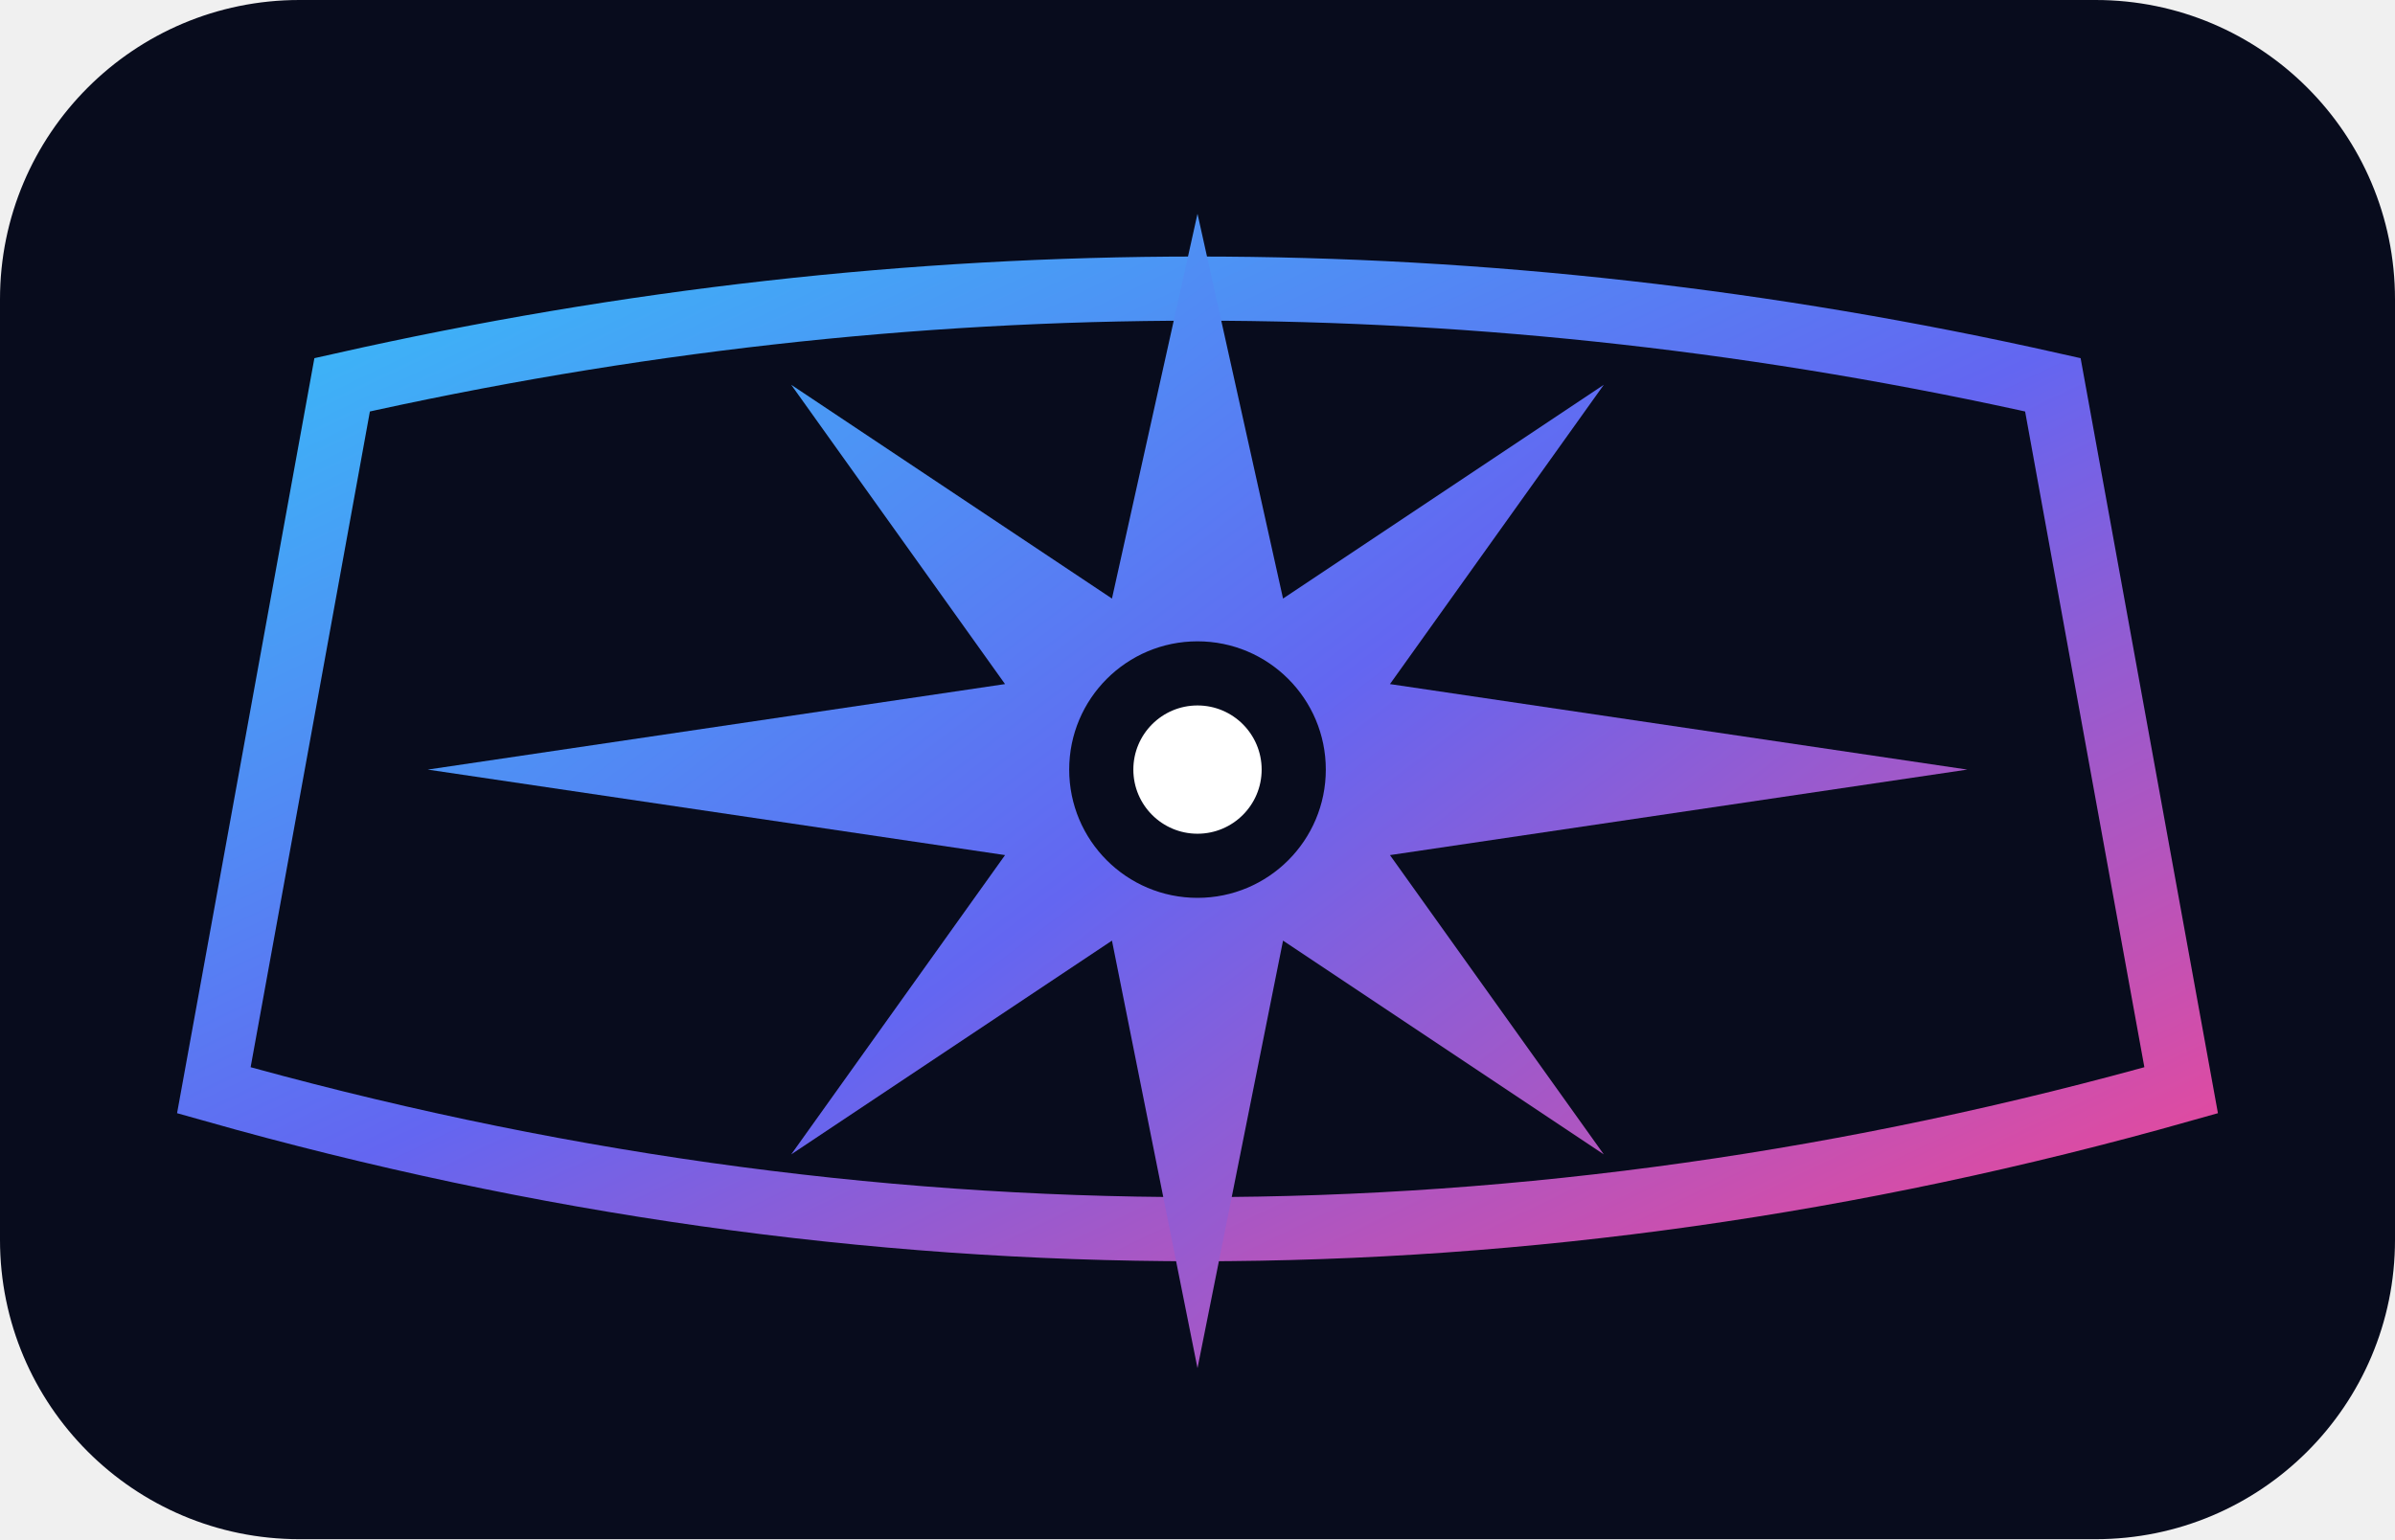
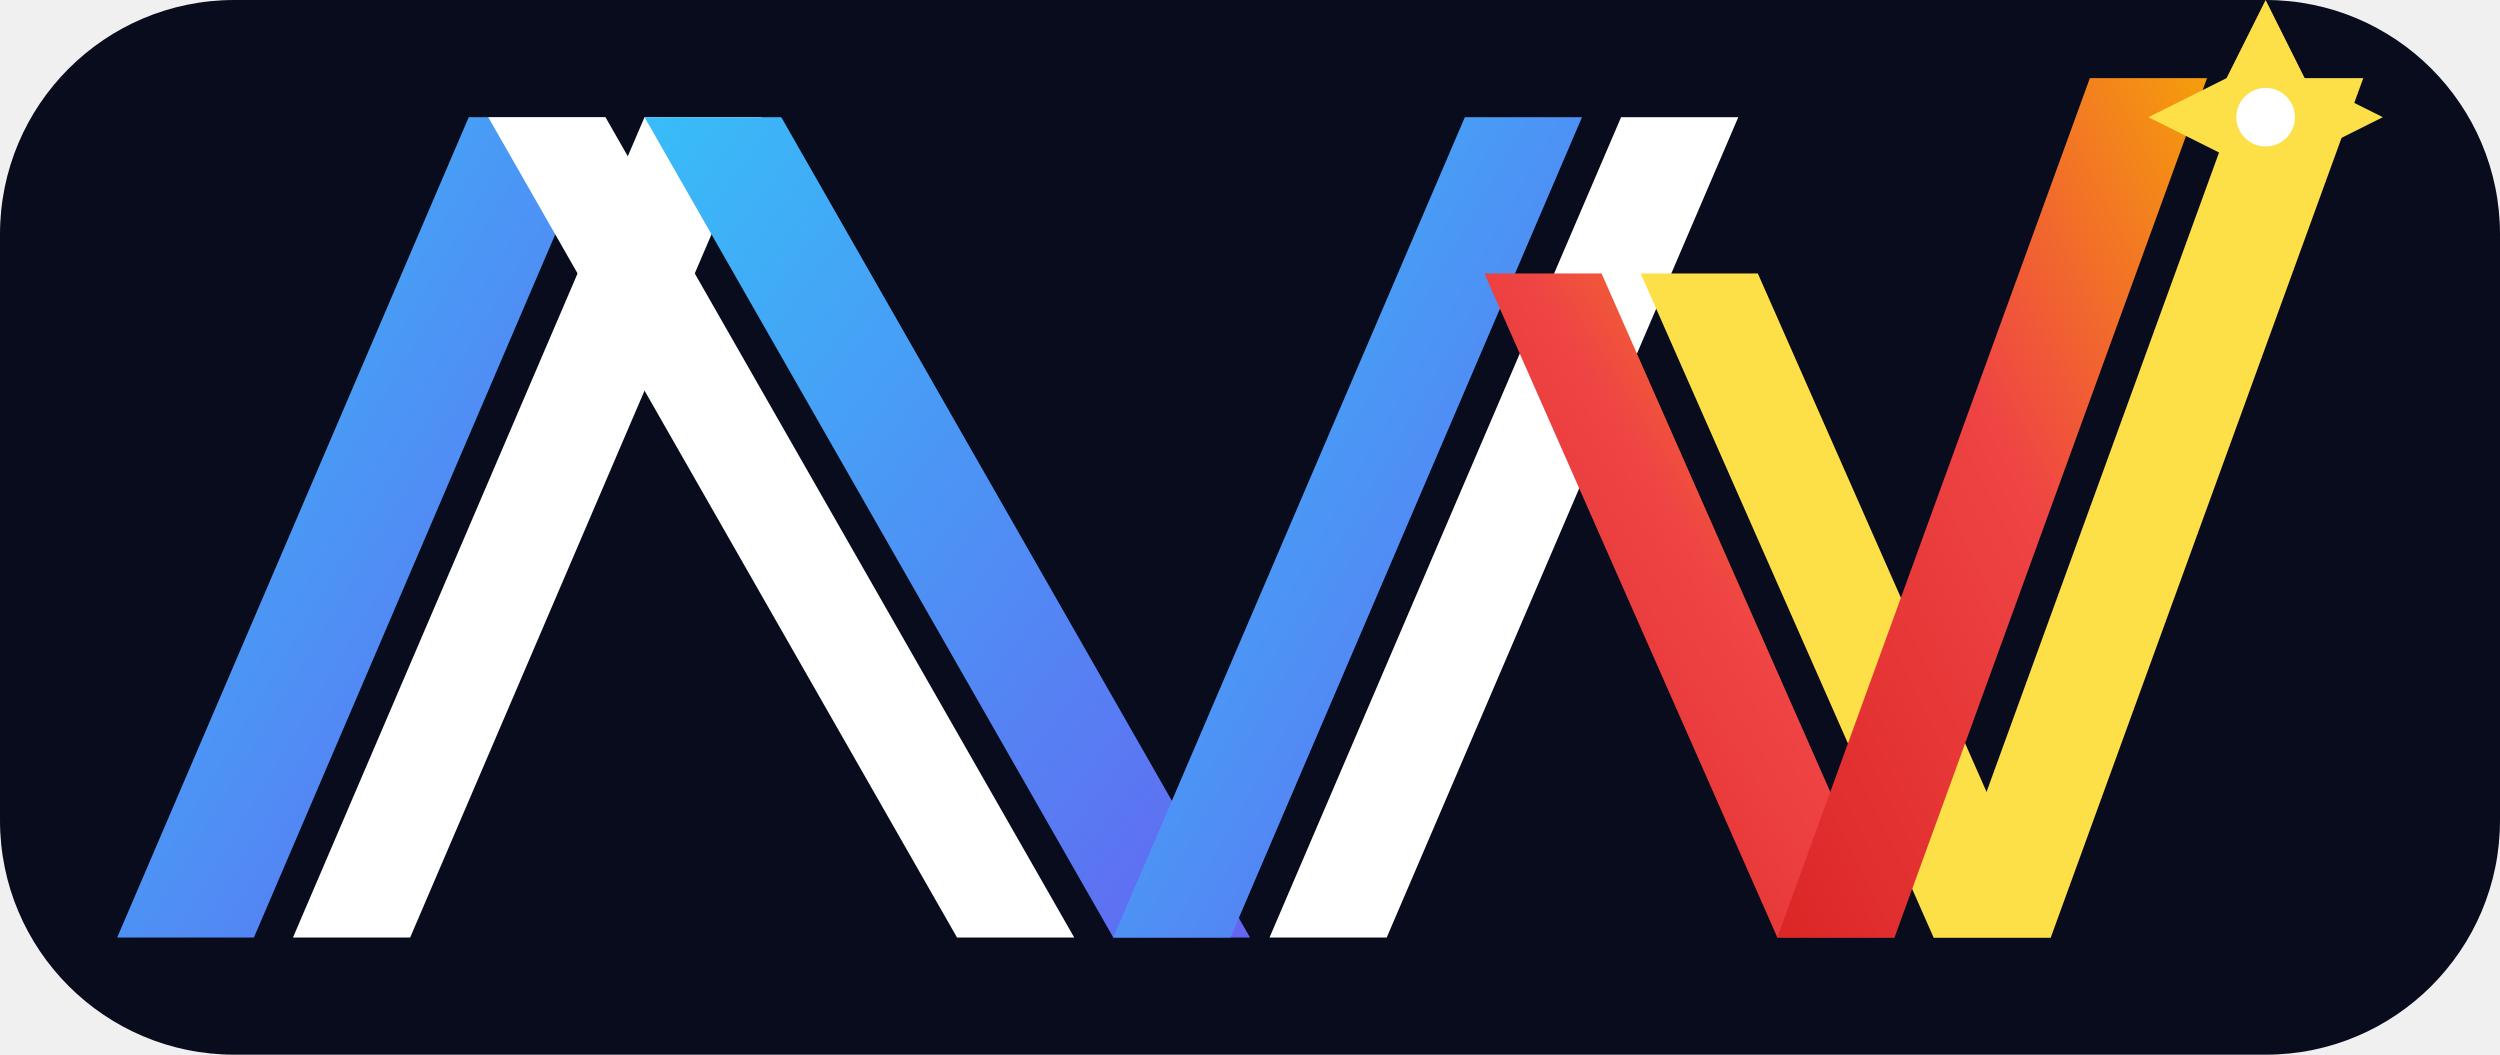
- <svg xmlns="http://www.w3.org/2000/svg" viewBox="0 0 112 72">
+ <svg xmlns="http://www.w3.org/2000/svg" viewBox="0 0 128 54">
  <defs>
-     <linearGradient id="nova" x1="0" y1="0" x2="1" y2="1">
-       <stop stop-color="#38BDF8" />
-       <stop offset=".5" stop-color="#6366F1" />
-       <stop offset="1" stop-color="#EC4899" />
+     <linearGradient id="fav-cyan" x1="0" y1="0" x2="1" y2="1">
+       <stop offset="0%" stop-color="#38BDF8" />
+       <stop offset="100%" stop-color="#6366F1" />
+     </linearGradient>
+     <linearGradient id="fav-red" x1="0" y1="1" x2="1" y2="0">
+       <stop offset="0%" stop-color="#DC2626" />
+       <stop offset="55%" stop-color="#EF4444" />
+       <stop offset="100%" stop-color="#F59E0B" />
    </linearGradient>
  </defs>
-   <rect width="112" height="72" rx="14" fill="#080c1d" />
-   <path d="M16 18Q56 9 96 18L102 51Q56 64 10 51Z" stroke="url(#nova)" stroke-width="3" fill="none" />
-   <path d="M56 10 60 28 75 18 65 32 92 36 65 40 75 54 60 44 56 64 52 44 37 54 47 40 20 36 47 32 37 18 52 28Z" fill="url(#nova)" />
-   <circle cx="56" cy="36" r="6" fill="#080c1d" />
-   <circle cx="56" cy="36" r="3" fill="#fff" />
+   <rect width="128" height="54" rx="12" fill="#080C1D" />
+   <polygon points="6,48 13,48 31,6 24,6" fill="url(#fav-cyan)" />
+   <polygon points="15,48 21,48 39,6 33,6" fill="#FFFFFF" />
+   <polygon points="33,6 40,6 64,48 57,48" fill="url(#fav-cyan)" />
+   <polygon points="25,6 31,6 55,48 49,48" fill="#FFFFFF" />
+   <polygon points="57,48 63,48 81,6 75,6" fill="url(#fav-cyan)" />
+   <polygon points="65,48 71,48 89,6 83,6" fill="#FFFFFF" />
+   <polygon points="76,14 82,14 97,48 91,48" fill="url(#fav-red)" />
+   <polygon points="84,14 90,14 105,48 99,48" fill="#FDE047" />
+   <polygon points="91,48 97,48 113,4 107,4" fill="url(#fav-red)" />
+   <polygon points="99,48 105,48 121,4 115,4" fill="#FDE047" />
+   <polygon points="114,4 116,0 118,4 122,6 118,8 116,12 114,8 110,6" fill="#FDE047" />
+   <circle cx="116" cy="6" r="1.5" fill="#FFFFFF" />
</svg>
